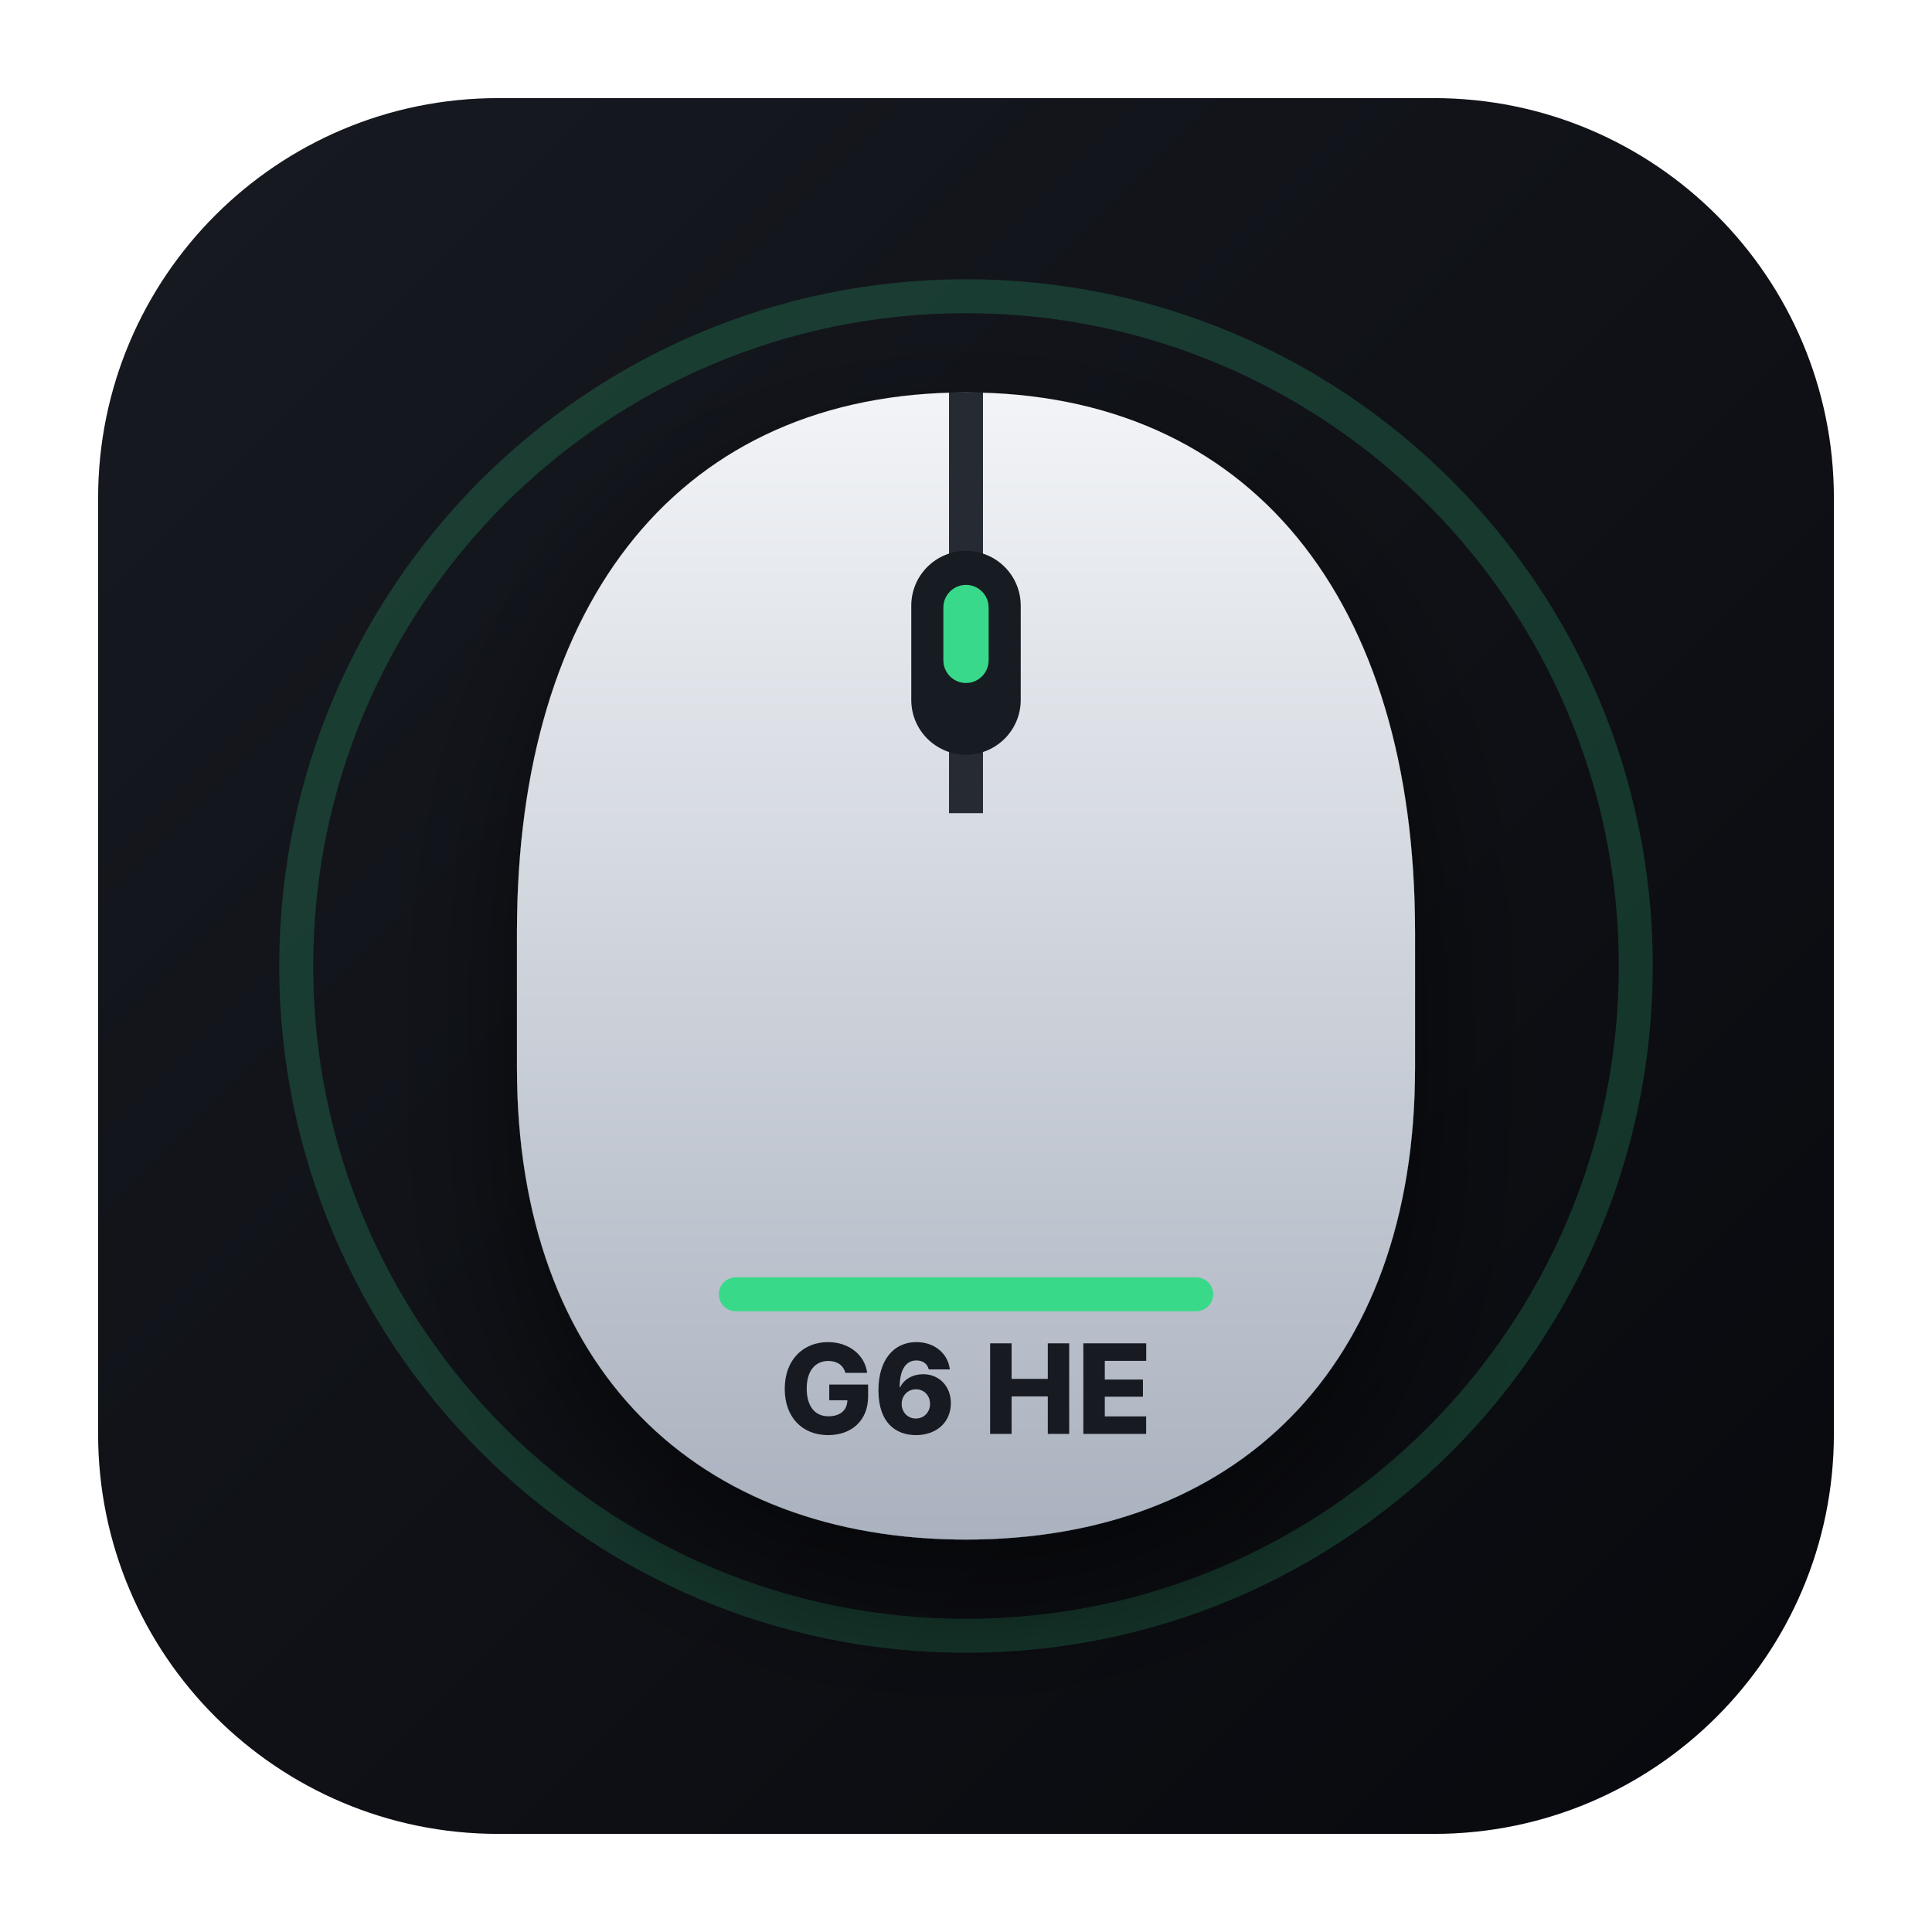
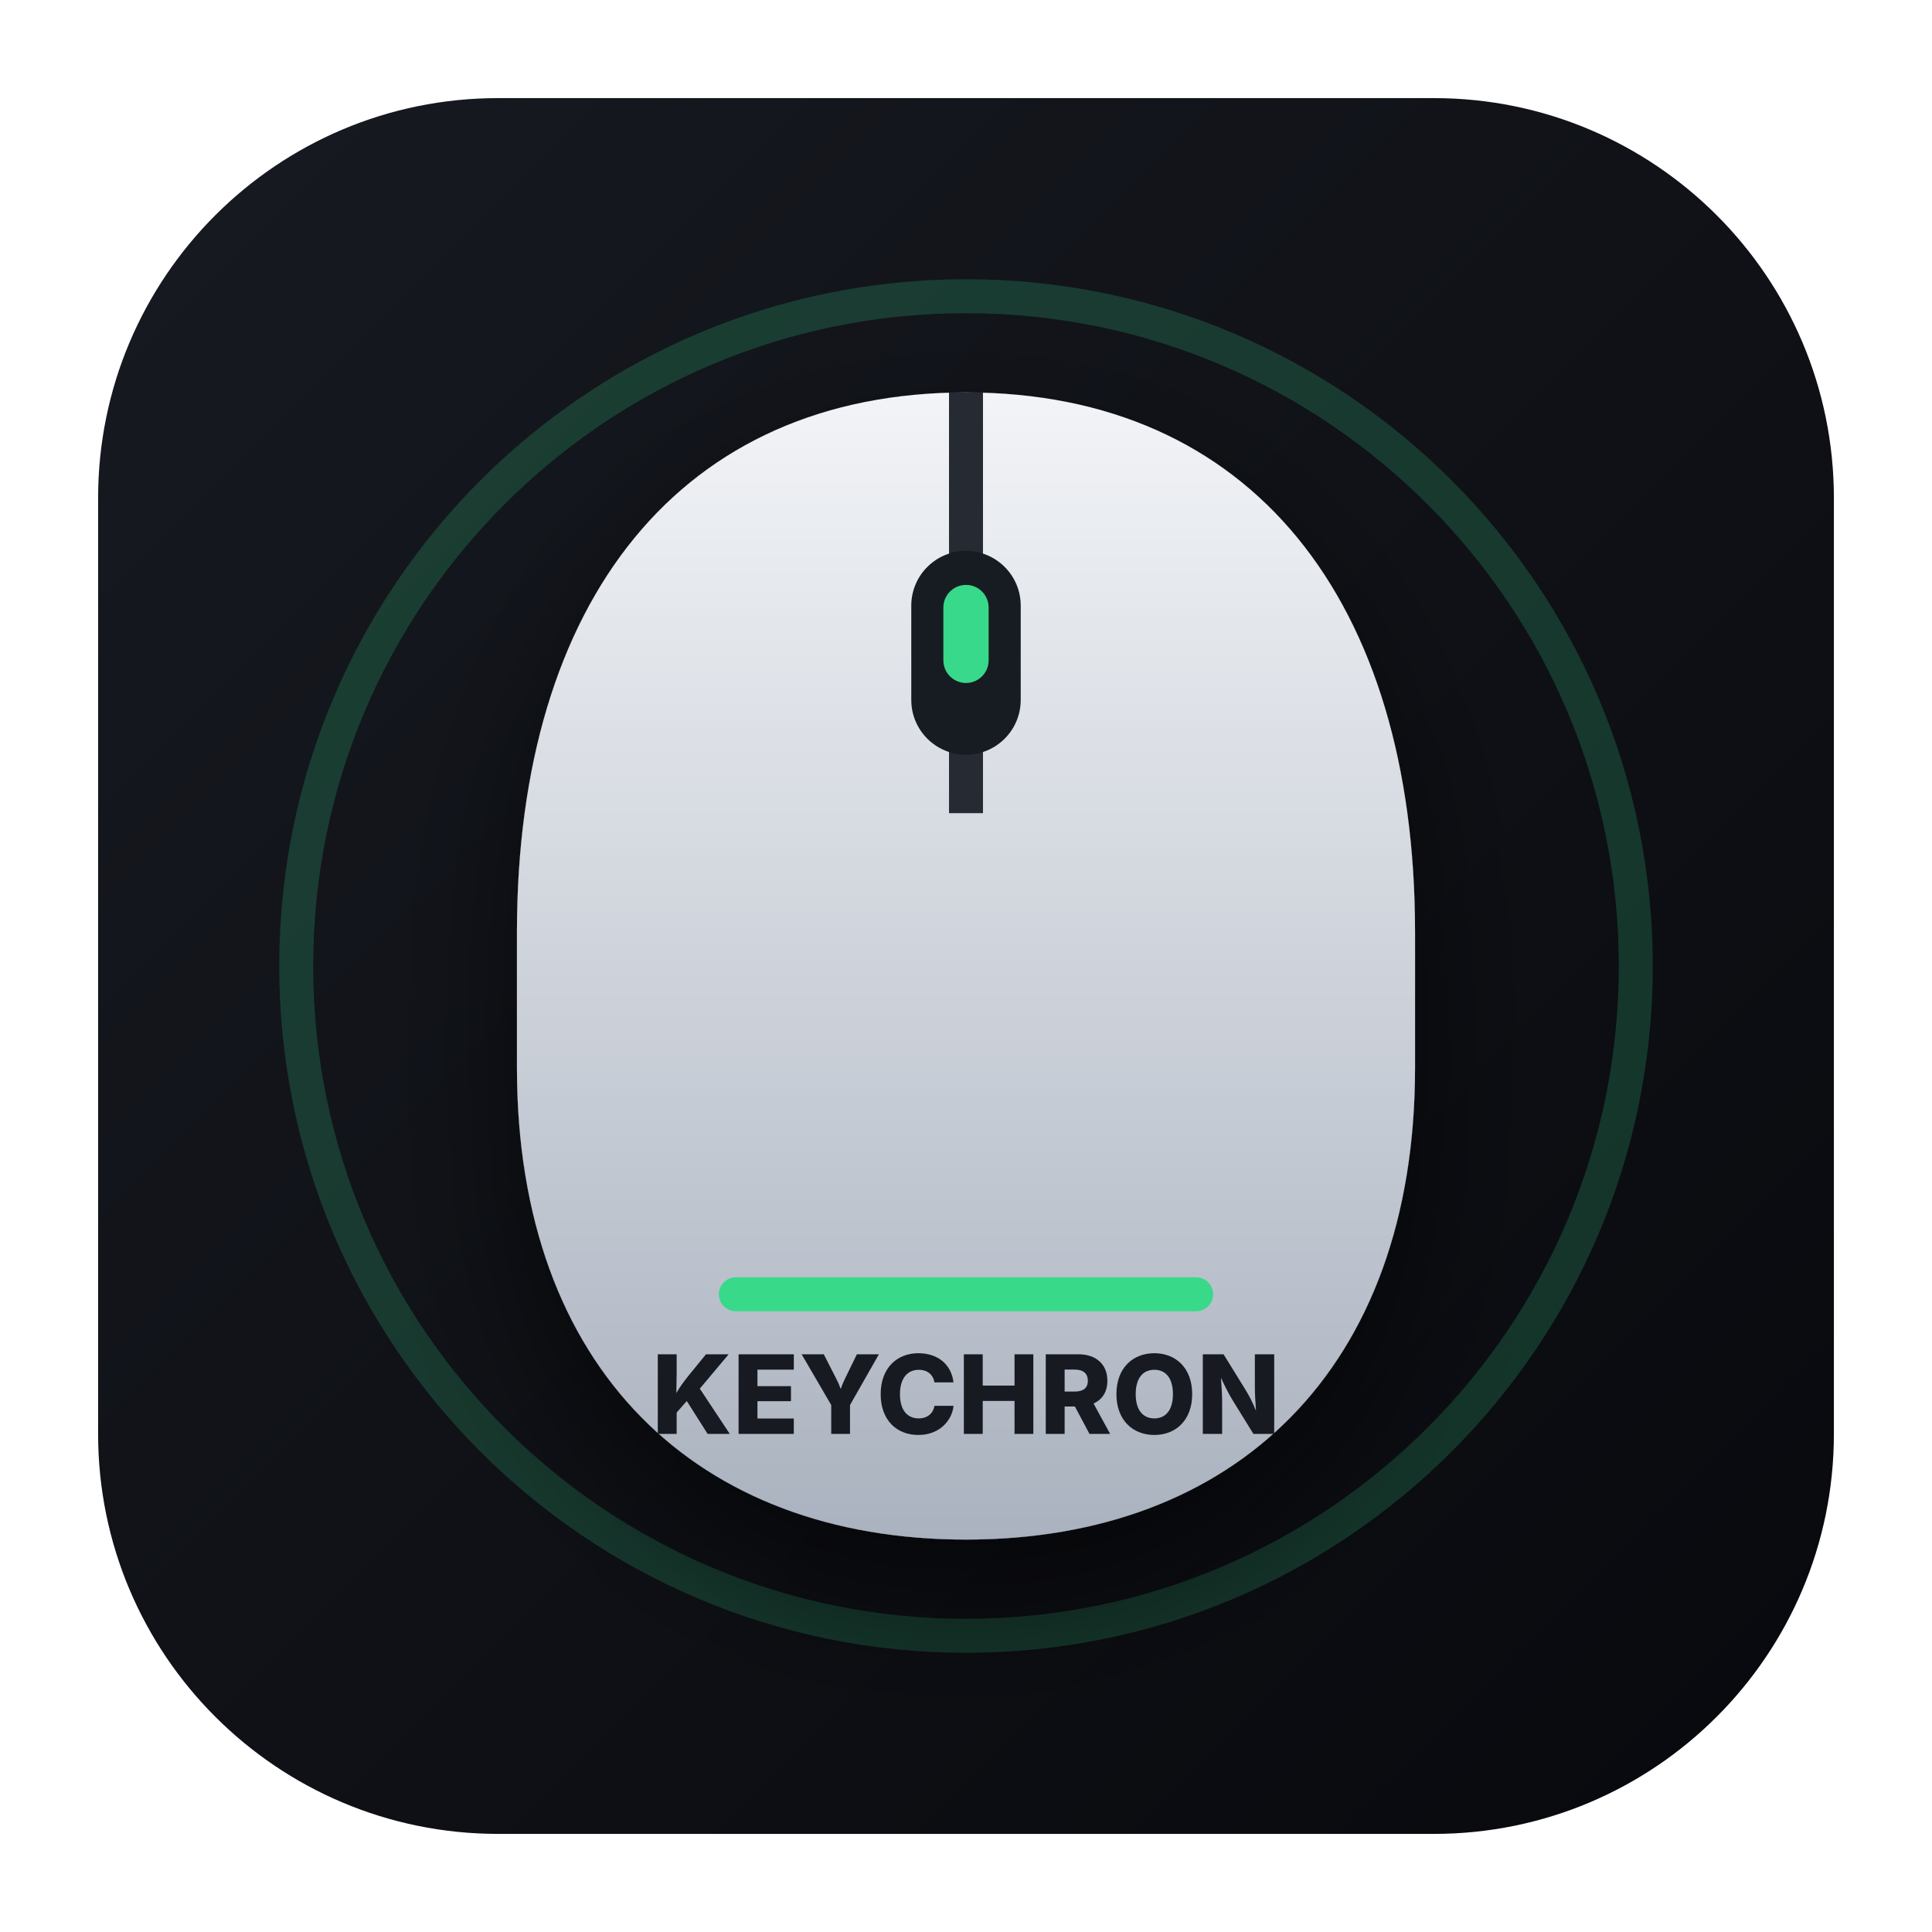
<svg xmlns="http://www.w3.org/2000/svg" width="1024" height="1024" viewBox="0 0 1024 1024">
  <defs>
    <linearGradient id="bg" x1="0" y1="0" x2="1" y2="1">
      <stop offset="0" stop-color="#171A21" />
      <stop offset="1" stop-color="#08090D" />
    </linearGradient>
    <linearGradient id="mouse" x1="0" y1="0" x2="0" y2="1">
      <stop offset="0" stop-color="#F2F4F7" />
      <stop offset="1" stop-color="#AAB2BF" />
    </linearGradient>
    <filter id="shadow" x="-30%" y="-30%" width="160%" height="170%">
      <feDropShadow dx="0" dy="34" stdDeviation="36" flood-color="#000" flood-opacity=".55" />
    </filter>
  </defs>
  <rect x="52" y="52" width="920" height="920" rx="212" fill="url(#bg)" />
  <circle cx="512" cy="512" r="355" fill="none" stroke="#39D98A" stroke-width="18" opacity=".2" />
  <g filter="url(#shadow)">
    <path d="M512 208c-151 0-238 110-238 286v72c0 160 96 250 238 250s238-90 238-250v-72c0-176-87-286-238-286Z" fill="url(#mouse)" />
    <path d="M512 208v223" fill="none" stroke="#252932" stroke-width="18" />
    <rect x="483" y="292" width="58" height="108" rx="29" fill="#171A21" />
    <rect x="500" y="310" width="24" height="52" rx="12" fill="#39D98A" />
  </g>
  <path d="M390 686h244" stroke="#39D98A" stroke-width="18" stroke-linecap="round" />
-   <text x="512" y="760" text-anchor="middle" fill="#171A21" font-family="-apple-system,BlinkMacSystemFont,sans-serif" font-size="66" font-weight="800">G6 HE</text>
+   <text x="512" y="760" text-anchor="middle" fill="#171A21" font-family="-apple-system,BlinkMacSystemFont,sans-serif" font-size="58" font-weight="800">KEYCHRON</text>
</svg>
